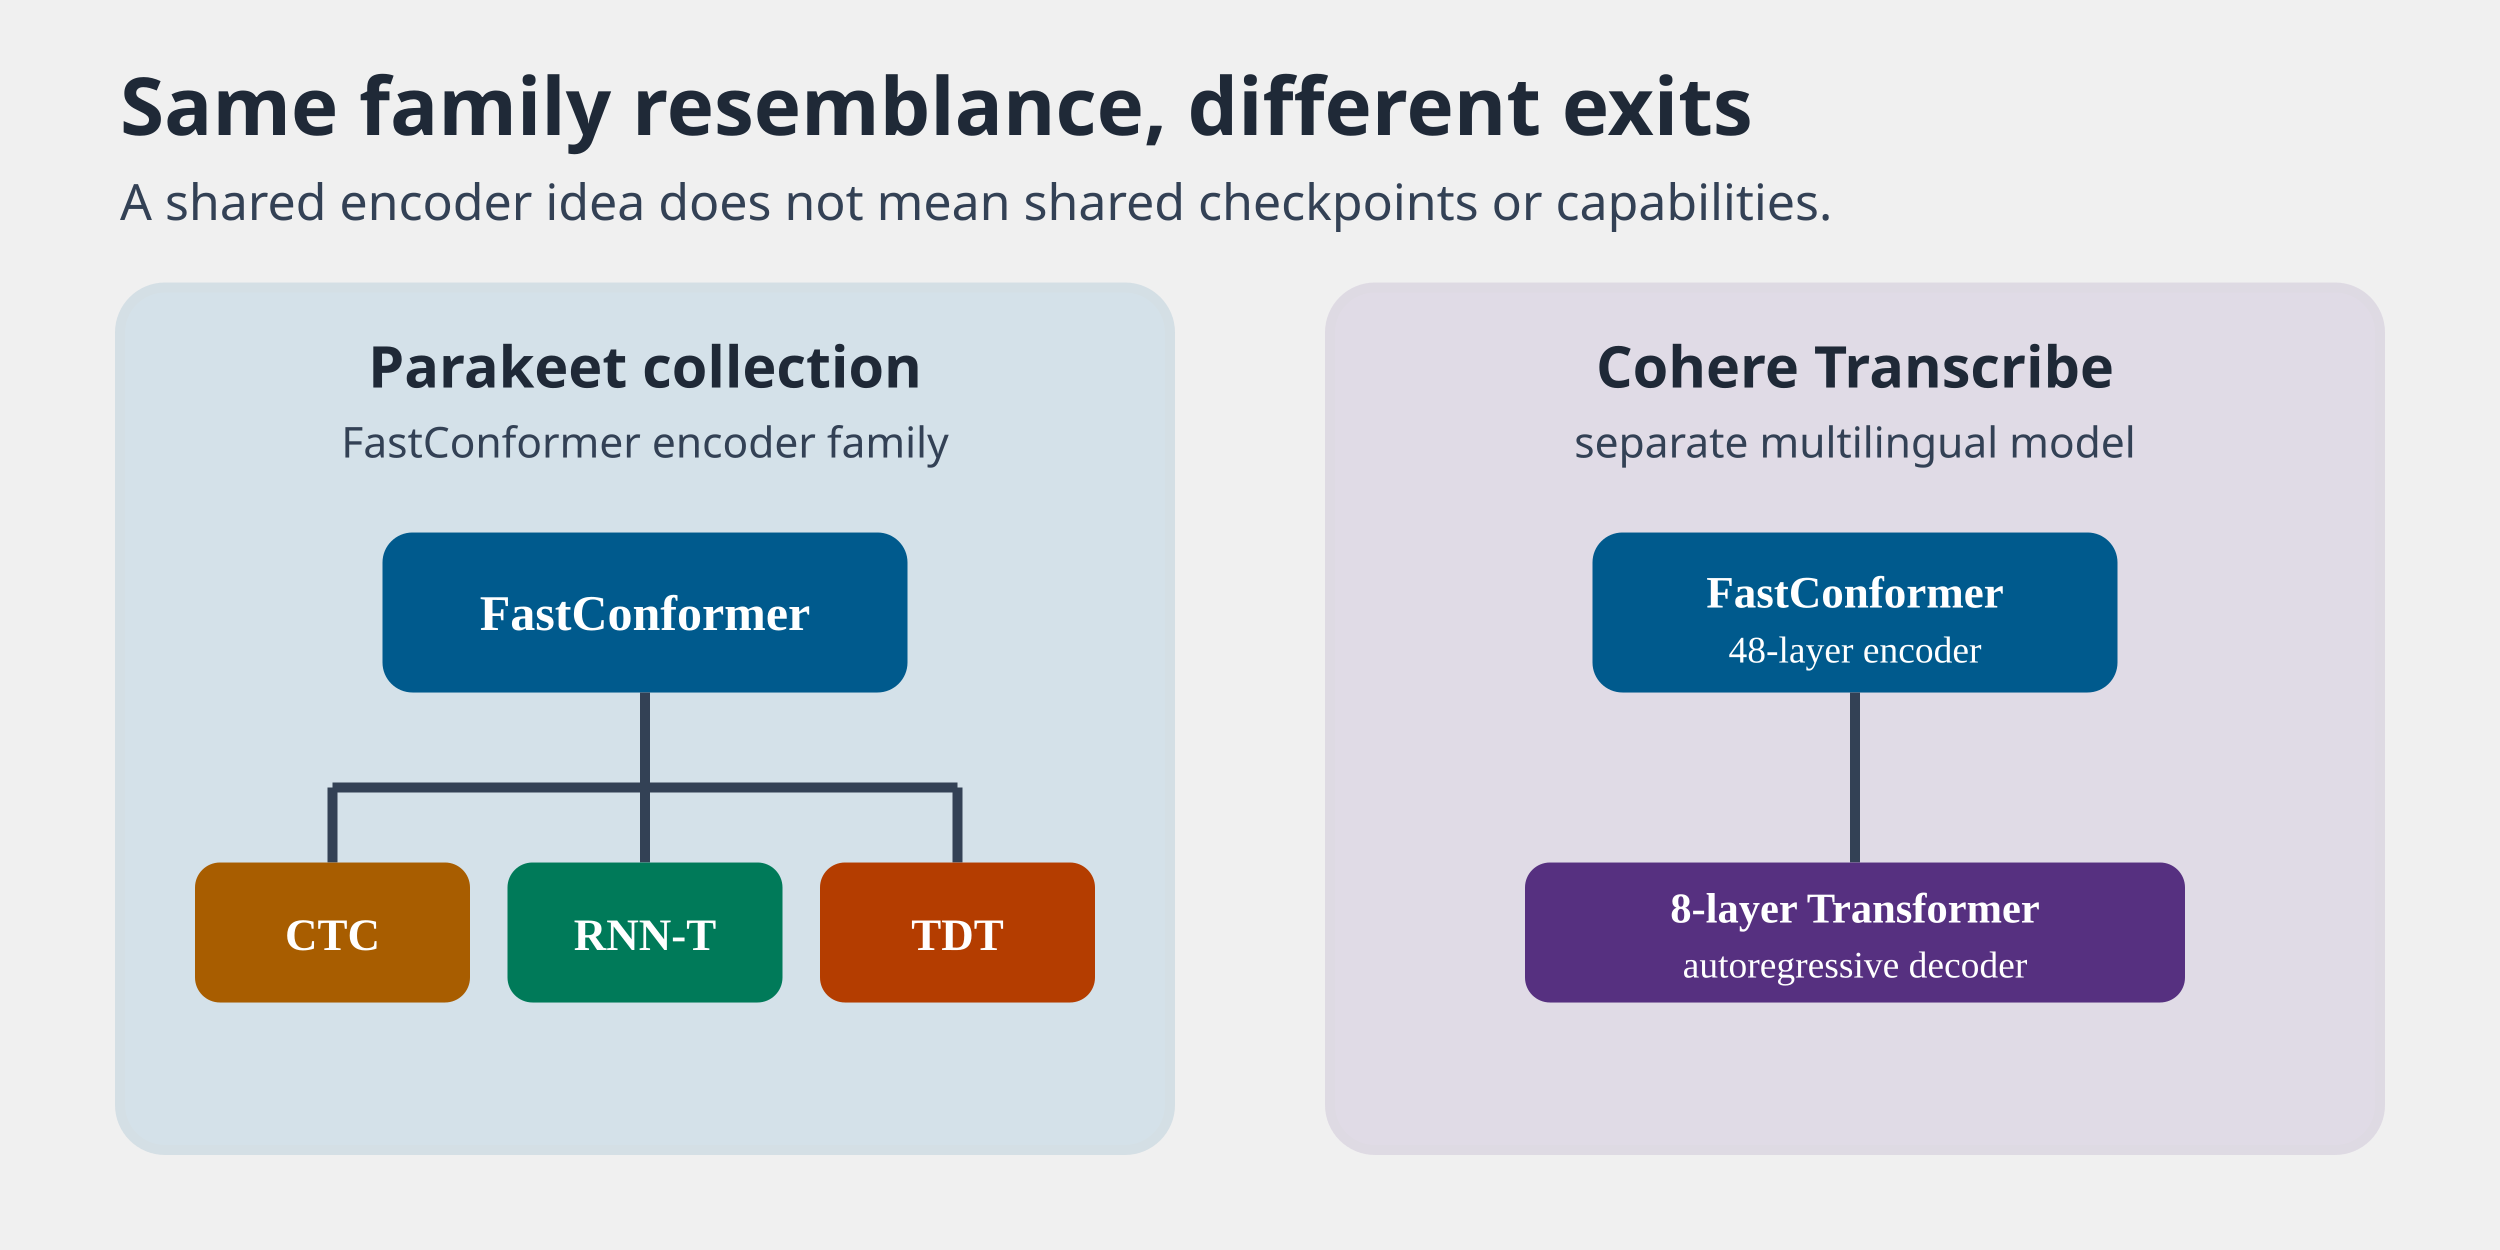
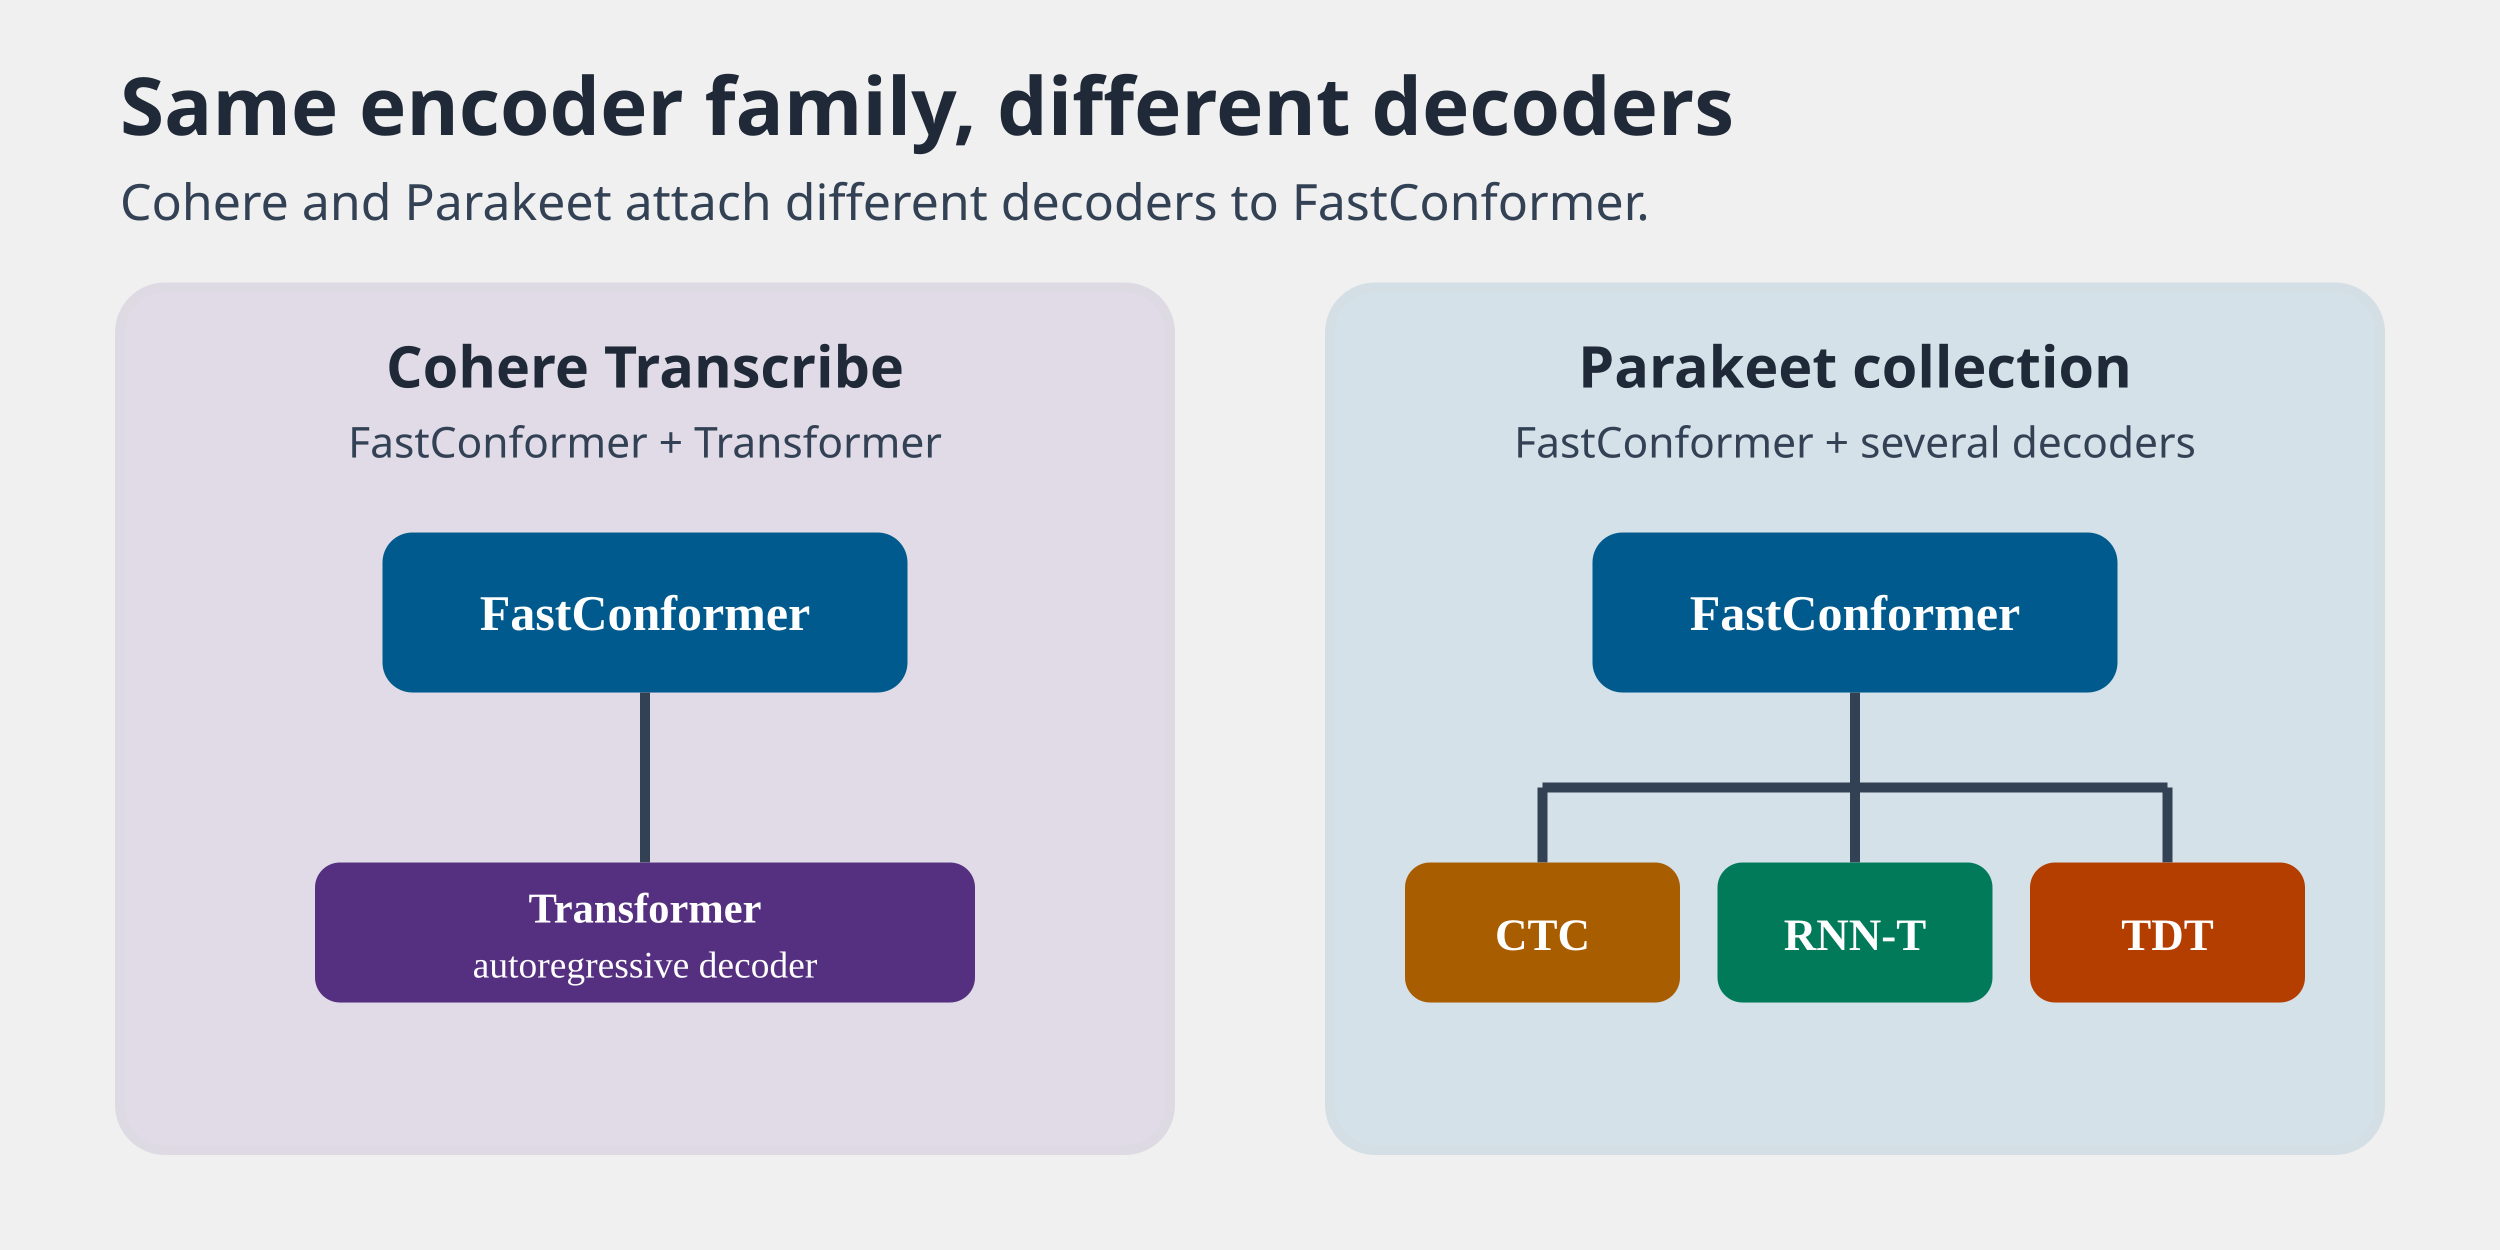
<svg xmlns="http://www.w3.org/2000/svg" viewBox="0 0 1000 500" role="img" aria-labelledby="title desc">
  <style>
    .bg{fill:#f8fafc}.text{fill:#1f2937;font-family:system-ui,sans-serif}.muted{fill:#334155;font-family:system-ui,sans-serif}.line{stroke:#334155}.blue{fill:#005a8d}.orange{fill:#a85d00}.green{fill:#007a59}.red{fill:#b43d00}.purple{fill:#563080}
    @media(prefers-color-scheme:dark){.bg{fill:#111827}.text{fill:#f8fafc}.muted{fill:#e2e8f0}.line{stroke:#cbd5e1}}
  </style>
-   <text class="text" x="48" y="54" font-size="32" font-weight="700">Same family resemblance, different exits</text>
-   <text class="muted" x="48" y="88" font-size="20">A shared encoder idea does not mean shared checkpoints or capabilities.</text>
+   <text class="text" x="48" y="54" font-size="32" font-weight="700">Same encoder family, different decoders</text>
+   <text class="muted" x="48" y="88" font-size="20">Cohere and Parakeet attach different decoders to FastConformer.</text>
  <g transform="translate(48 115)">
-     <rect width="420" height="345" rx="18" fill="#0072b2" opacity=".12" stroke="#005a8d" stroke-width="4" />
-     <text class="text" x="210" y="40" text-anchor="middle" font-size="23" font-weight="700">Parakeet collection</text>
-     <text class="muted" x="210" y="68" text-anchor="middle" font-size="17">FastConformer encoder family</text>
+     <rect width="420" height="345" rx="18" fill="#6a3d9a" opacity=".12" stroke="#563080" stroke-width="4" />
+     <text class="text" x="210" y="40" text-anchor="middle" font-size="23" font-weight="700">Cohere Transcribe</text>
+     <text class="muted" x="210" y="68" text-anchor="middle" font-size="17">FastConformer + Transformer</text>
    <rect x="105" y="98" width="210" height="64" rx="12" class="blue" />
    <text fill="white" x="210" y="137" text-anchor="middle" font-size="20" font-weight="700">FastConformer</text>
-     <path d="M210 162v38M85 200h250" class="line" stroke-width="4" />
-     <path d="M85 200v30M210 200v30M335 200v30" class="line" stroke-width="4" />
-     <rect x="30" y="230" width="110" height="56" rx="10" class="orange" />
-     <rect x="155" y="230" width="110" height="56" rx="10" class="green" />
-     <rect x="280" y="230" width="110" height="56" rx="10" class="red" />
-     <text fill="white" x="85" y="265" text-anchor="middle" font-size="18" font-weight="700">CTC</text>
-     <text fill="white" x="210" y="265" text-anchor="middle" font-size="18" font-weight="700">RNN-T</text>
-     <text fill="white" x="335" y="265" text-anchor="middle" font-size="18" font-weight="700">TDT</text>
+     <path d="M210 162v68" class="line" stroke-width="4" />
+     <rect x="78" y="230" width="264" height="56" rx="10" class="purple" />
+     <text fill="white" x="210" y="254" text-anchor="middle" font-size="17" font-weight="700">Transformer</text>
+     <text fill="white" x="210" y="276" text-anchor="middle" font-size="15">autoregressive decoder</text>
    <g transform="translate(484 0)">
-       <rect width="420" height="345" rx="18" fill="#6a3d9a" opacity=".12" stroke="#563080" stroke-width="4" />
-       <text class="text" x="210" y="40" text-anchor="middle" font-size="23" font-weight="700">Cohere Transcribe</text>
-       <text class="muted" x="210" y="68" text-anchor="middle" font-size="17">separate multilingual model</text>
+       <rect width="420" height="345" rx="18" fill="#0072b2" opacity=".12" stroke="#005a8d" stroke-width="4" />
+       <text class="text" x="210" y="40" text-anchor="middle" font-size="23" font-weight="700">Parakeet collection</text>
+       <text class="muted" x="210" y="68" text-anchor="middle" font-size="17">FastConformer + several decoders</text>
      <rect x="105" y="98" width="210" height="64" rx="12" class="blue" />
-       <text fill="white" x="210" y="128" text-anchor="middle" font-size="18" font-weight="700">FastConformer</text>
-       <text fill="white" x="210" y="150" text-anchor="middle" font-size="15">48-layer encoder</text>
-       <path d="M210 162v68" class="line" stroke-width="4" />
-       <rect x="78" y="230" width="264" height="56" rx="10" class="purple" />
-       <text fill="white" x="210" y="254" text-anchor="middle" font-size="17" font-weight="700">8-layer Transformer</text>
-       <text fill="white" x="210" y="276" text-anchor="middle" font-size="15">autoregressive decoder</text>
+       <text fill="white" x="210" y="137" text-anchor="middle" font-size="20" font-weight="700">FastConformer</text>
+       <path d="M210 162v38M85 200h250" class="line" stroke-width="4" />
+       <path d="M85 200v30M210 200v30M335 200v30" class="line" stroke-width="4" />
+       <rect x="30" y="230" width="110" height="56" rx="10" class="orange" />
+       <rect x="155" y="230" width="110" height="56" rx="10" class="green" />
+       <rect x="280" y="230" width="110" height="56" rx="10" class="red" />
+       <text fill="white" x="85" y="265" text-anchor="middle" font-size="18" font-weight="700">CTC</text>
+       <text fill="white" x="210" y="265" text-anchor="middle" font-size="18" font-weight="700">RNN-T</text>
+       <text fill="white" x="335" y="265" text-anchor="middle" font-size="18" font-weight="700">TDT</text>
    </g>
  </g>
</svg>
